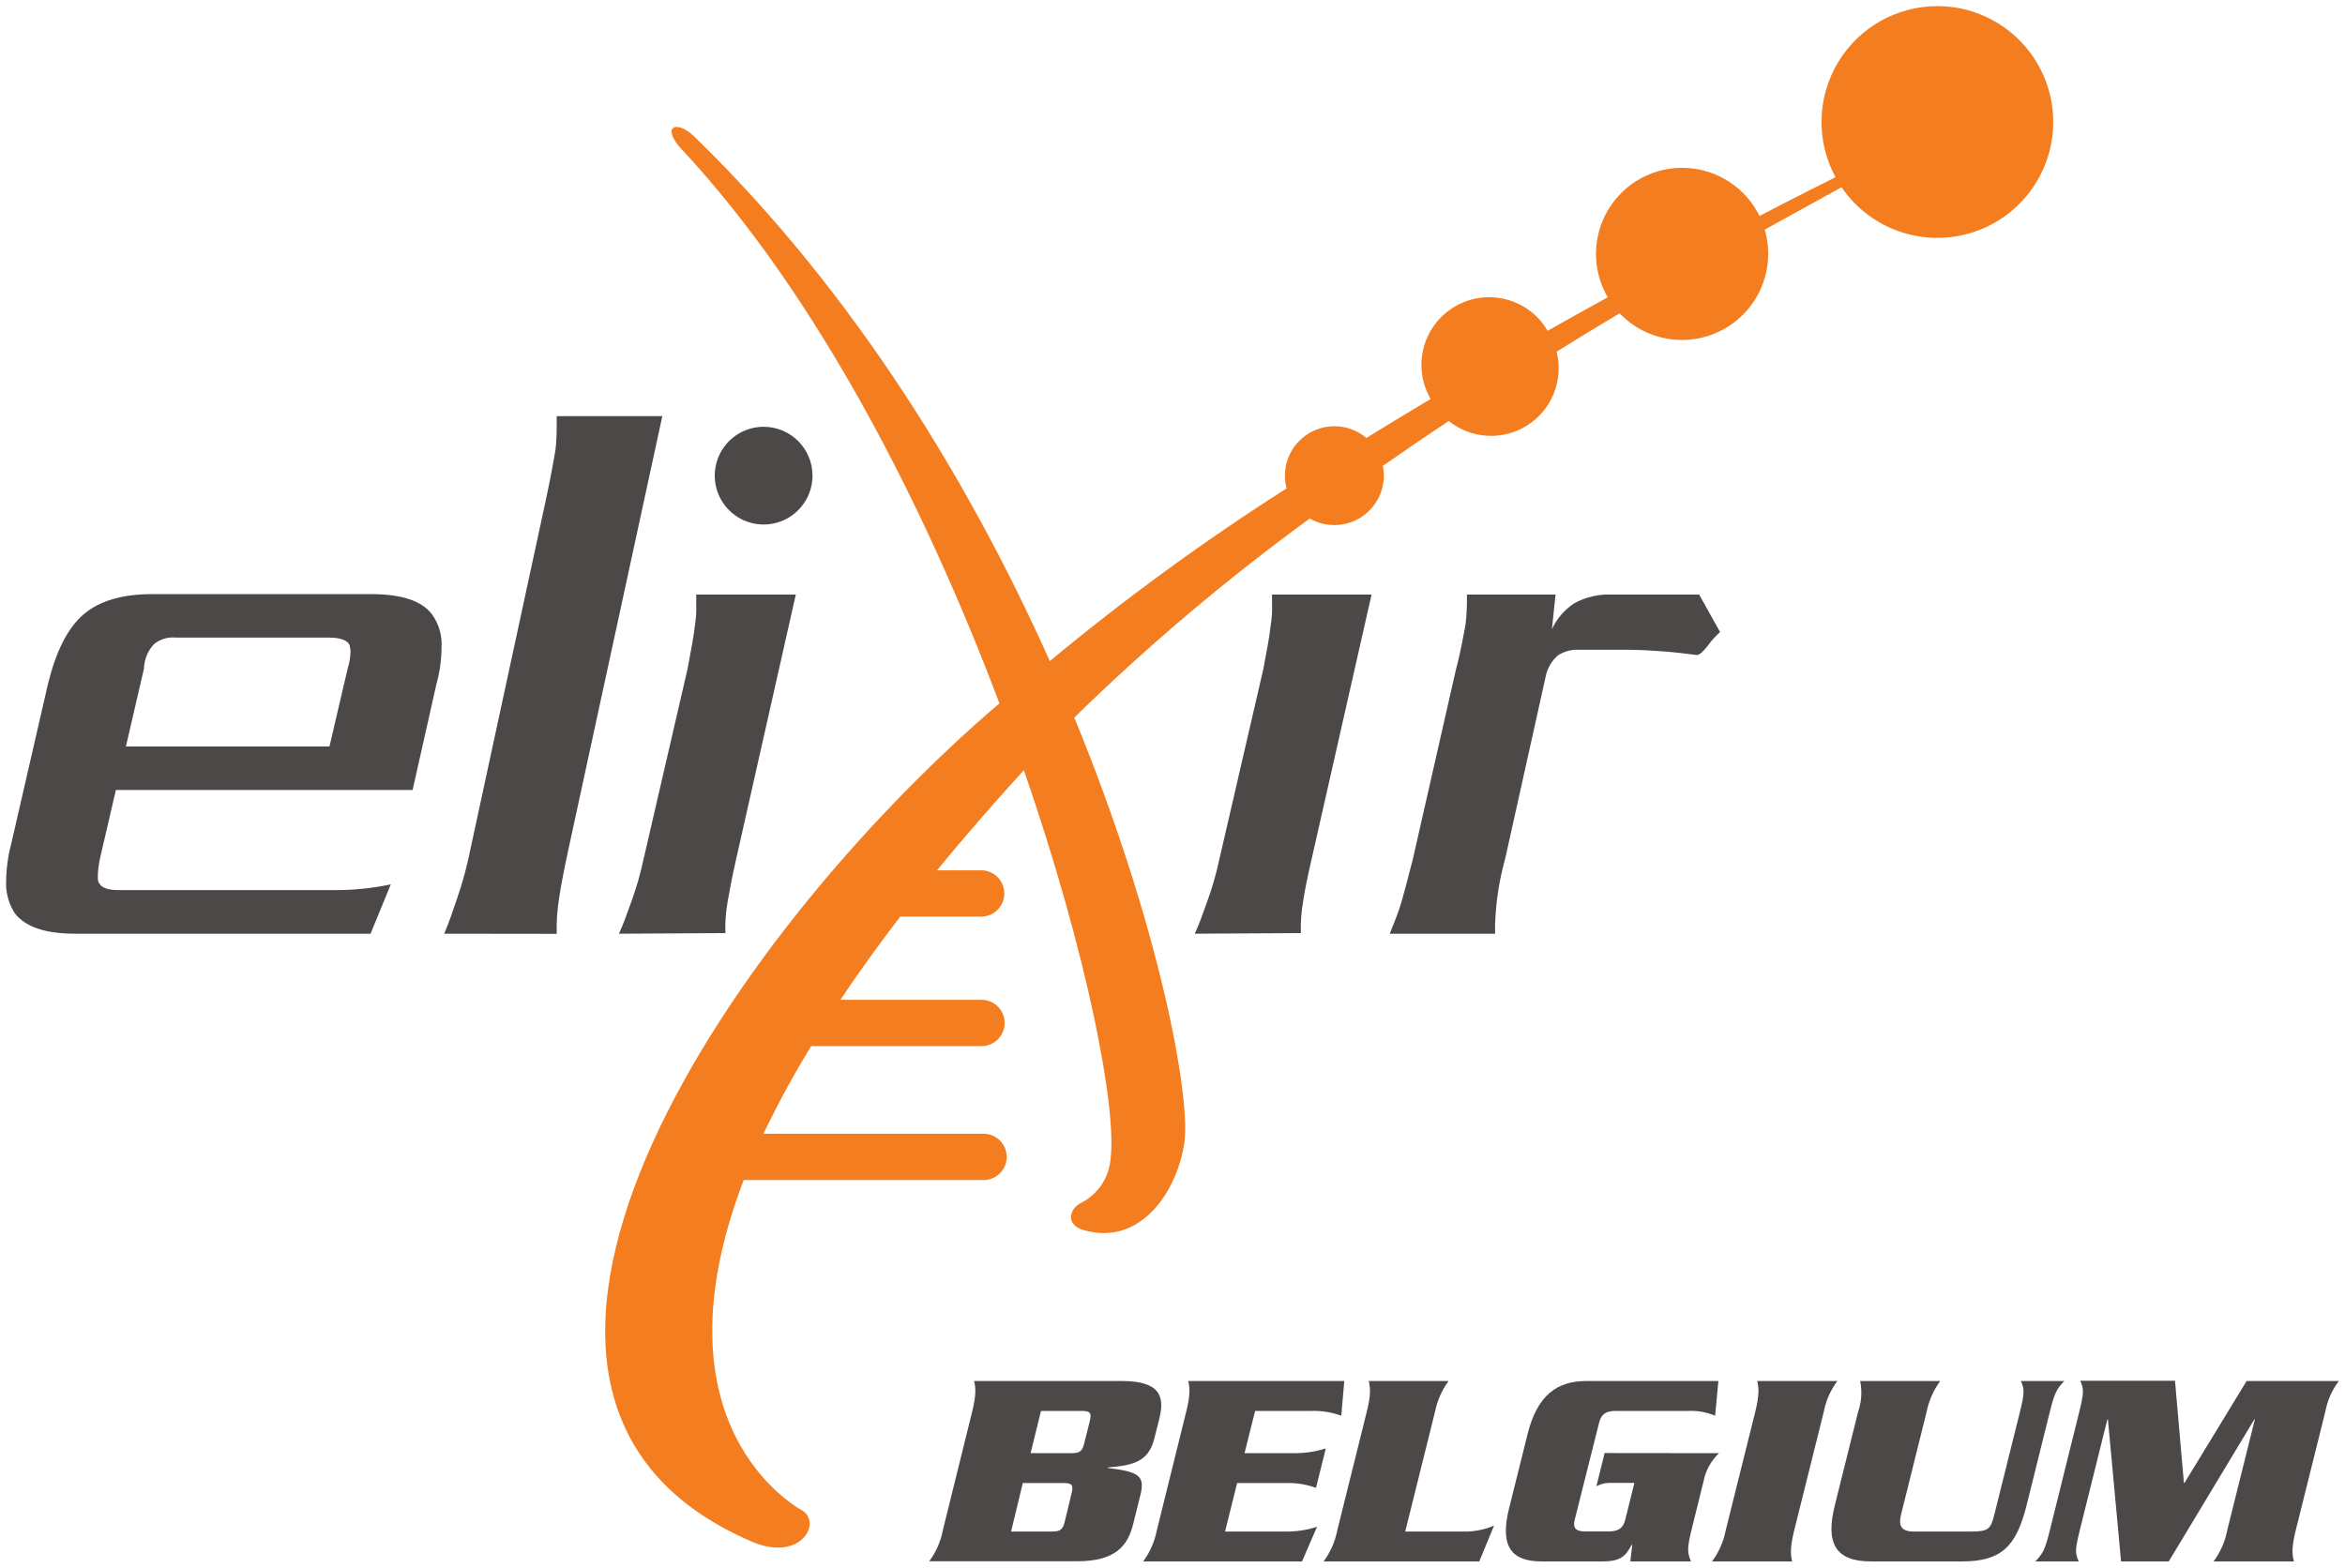
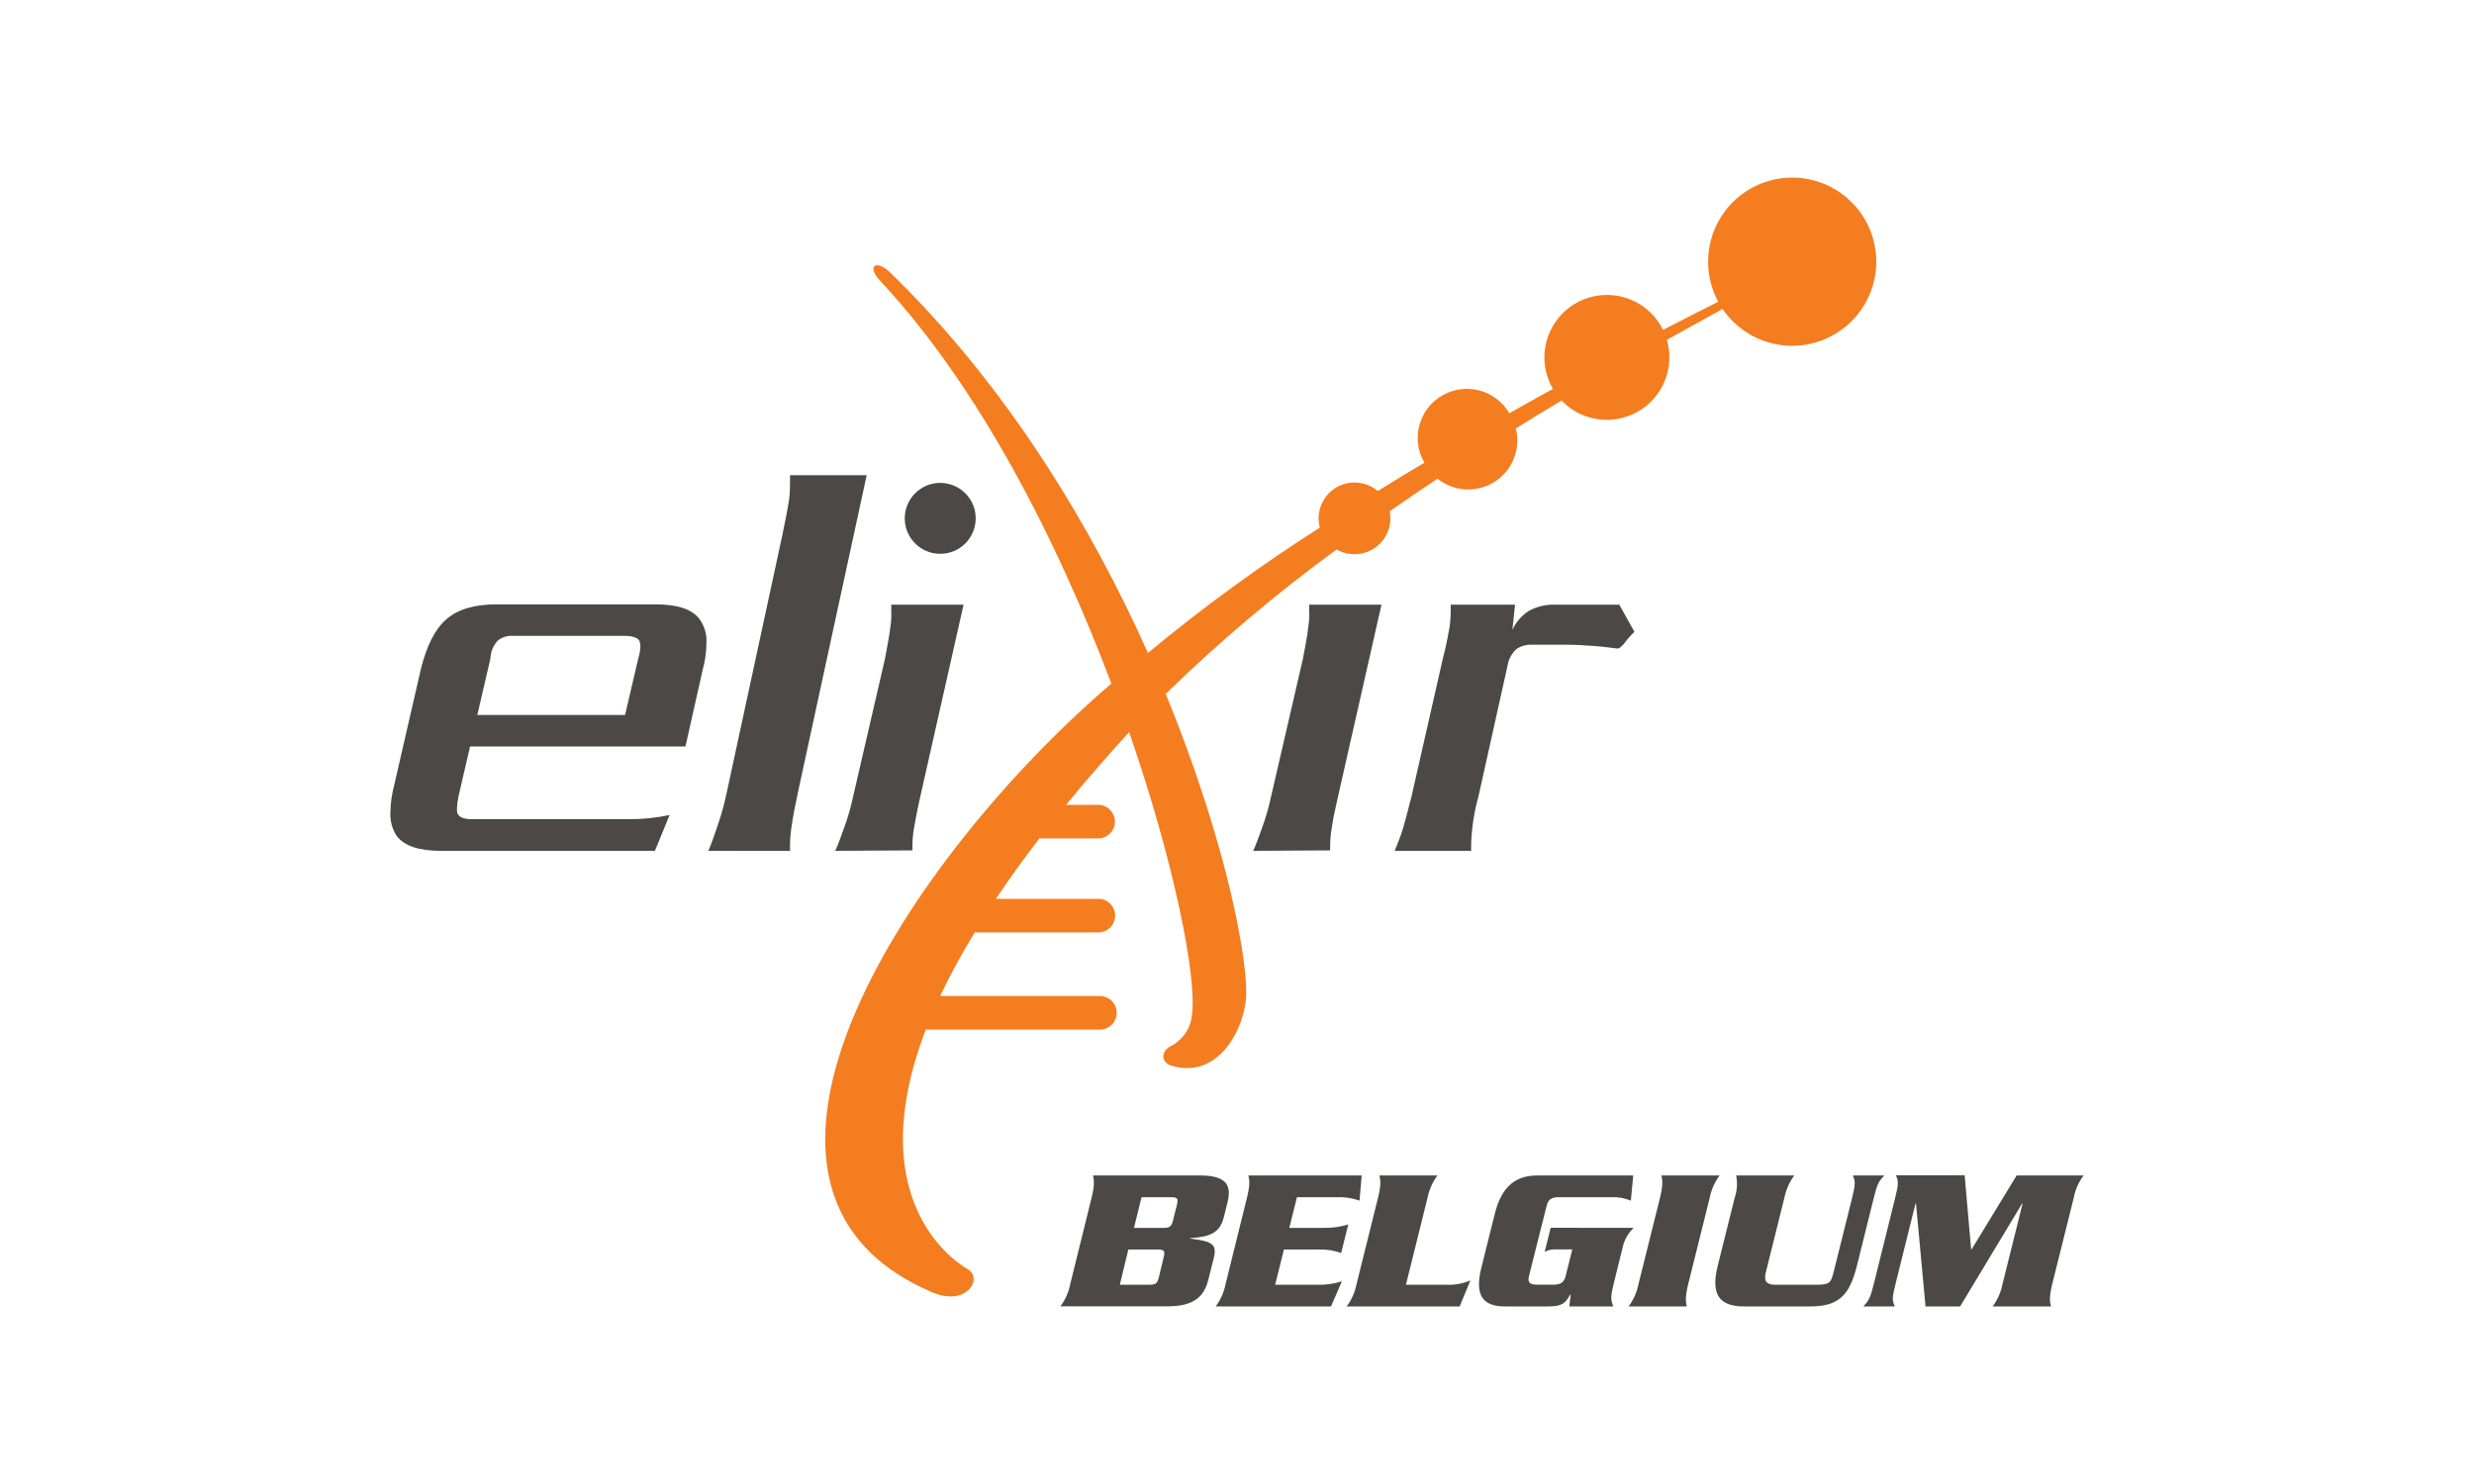
- <svg xmlns="http://www.w3.org/2000/svg" width="344px" height="230px" viewBox="0 0 344 230" version="1.1">
-   <defs />
-   <g id="Page-1" stroke="none" stroke-width="1" fill="none" fill-rule="evenodd">
-     <g id="Nodes">
-       <path d="M90.8,137 C91.43,135.62 91.96,134.14 92.6,132.34 C93.346,130.302 93.948,128.213 94.4,126.09 L100.86,98.15 C101.39,95.29 101.81,93.15 101.92,91.9 C102.109,90.78 102.179,89.644 102.13,88.51 L102.13,87.24 L116.74,87.24 L108,126 C107.36,128.76 107,130.87 106.73,132.36 C106.467,133.862 106.36,135.386 106.41,136.91 L90.8,137 Z" id="Shape" fill="#4D4848" />
-       <path d="M284.2,0.9 C278.209,0.902 272.662,4.057 269.598,9.205 C266.534,14.353 266.406,20.733 269.26,26 C267.57,26.84 263.63,28.82 258.11,31.69 C256.073,27.541 251.933,24.834 247.315,24.633 C242.697,24.431 238.337,26.767 235.946,30.723 C233.555,34.679 233.514,39.625 235.84,43.62 C233,45.18 230.05,46.83 227.03,48.54 C224.269,43.801 218.189,42.199 213.45,44.96 C208.711,47.721 207.109,53.801 209.87,58.54 C206.743,60.4 203.6,62.307 200.44,64.26 C198.282,62.434 195.261,62.026 192.696,63.215 C190.132,64.404 188.491,66.973 188.49,69.8 C188.49,70.428 188.574,71.054 188.74,71.66 C176.64,79.37 165.037,87.833 154,97 C142.52,71.32 125.58,43.13 102,20.18 L101.94,20.12 C99.18,17.4 96.89,18.6 100.06,21.98 L100.19,22.11 C120.19,43.64 135.9,74.79 146.61,103.2 C105.99,137.89 61.2,205.11 110.29,226.2 C117.44,229.28 120.69,223.4 117.62,221.59 C117.07,221.26 95.2,209.44 109.1,173.14 L144.1,173.14 C145.357,173.208 146.549,172.576 147.198,171.498 C147.847,170.419 147.847,169.071 147.198,167.992 C146.549,166.914 145.357,166.282 144.1,166.35 L112,166.35 C114.106,161.943 116.442,157.651 119,153.49 L144.16,153.49 C145.963,153.392 147.376,151.901 147.376,150.095 C147.376,148.289 145.963,146.798 144.16,146.7 L123.28,146.7 C125.88,142.81 128.79,138.75 132.06,134.49 L144.11,134.49 C145.913,134.392 147.326,132.901 147.326,131.095 C147.326,129.289 145.913,127.798 144.11,127.7 L137.45,127.7 C141.25,123.06 145.45,118.21 150.08,113.13 L150.2,113 C159.43,139.72 163.88,162.5 162.91,170.09 C162.678,172.812 161.06,175.223 158.63,176.47 C156.91,177.28 156.21,179.65 158.9,180.47 C167.5,183 172.79,174.47 173.74,167.62 C174.69,160.77 170,135.43 157.59,105.28 C168.392,94.735 179.934,84.976 192.13,76.08 C194.379,77.369 197.143,77.361 199.385,76.06 C201.626,74.759 203.004,72.362 203,69.77 C202.999,69.293 202.953,68.818 202.86,68.35 C206.1,66.09 209.33,63.89 212.52,61.77 C215.844,64.439 220.502,64.686 224.089,62.383 C227.677,60.081 229.392,55.744 228.35,51.61 C231.53,49.61 234.62,47.75 237.59,45.97 C241.618,50.185 248.005,51.101 253.056,48.188 C258.106,45.275 260.512,39.287 258.88,33.69 C264.28,30.69 268.22,28.56 270.14,27.46 C274.691,34.152 283.328,36.708 290.788,33.571 C298.247,30.433 302.461,22.473 300.862,14.54 C299.262,6.607 292.292,0.901 284.2,0.9 L284.2,0.9 Z" id="Shape" fill="#F47D20" />
-       <path d="M54.36,137 L11.06,137 C6.72,137 3.76,136.05 2.17,134 C1.256,132.586 0.812,130.921 0.9,129.24 C0.927,127.417 1.175,125.603 1.64,123.84 L7.04,100.34 C8.21,95.58 9.9,92.19 12.23,90.17 C14.56,88.15 17.95,87.17 22.39,87.17 L54.39,87.17 C58.95,87.17 61.91,88.17 63.39,90.17 C64.405,91.586 64.893,93.312 64.77,95.05 C64.757,96.838 64.508,98.617 64.03,100.34 L60.53,115.91 L17,115.91 L14.66,126 C14.485,126.803 14.381,127.619 14.35,128.44 C14.35,128.97 14.35,129.39 14.56,129.6 C14.87,130.24 15.83,130.6 17.31,130.6 L49.07,130.6 C51.845,130.617 54.615,130.335 57.33,129.76 L54.36,137 Z M51,98.1 C51.265,97.279 51.407,96.423 51.42,95.56 C51.408,95.198 51.337,94.839 51.21,94.5 C50.78,93.86 49.73,93.55 48.21,93.55 L25.78,93.55 C24.636,93.437 23.494,93.778 22.6,94.5 C21.684,95.479 21.158,96.76 21.12,98.1 L18.47,109.53 L48.33,109.53 L51,98.1 Z" id="Shape" fill="#4D4848" />
-       <path d="M65.16,137 C65.83,135.46 66.39,133.8 67.07,131.78 C67.86,129.492 68.495,127.154 68.97,124.78 L80.09,73.28 C80.77,70.07 81.21,67.7 81.44,66.28 C81.67,64.86 81.67,63.2 81.67,61.06 L97.16,61.06 L83.35,124.79 C82.683,127.877 82.233,130.253 82,131.92 C81.73,133.606 81.619,135.313 81.67,137.02 L65.16,137 Z" id="Shape" fill="#4D4848" />
-       <path d="M243.77,95.56 C242.18,95.45 240.6,95.34 238.77,95.34 L231.67,95.34 C230.549,95.272 229.436,95.57 228.5,96.19 C227.546,97.048 226.912,98.204 226.7,99.47 L220.8,126 C219.914,129.175 219.417,132.445 219.32,135.74 L219.32,137 L203.87,137 C204.5,135.41 205.13,133.92 205.56,132.45 C205.99,130.98 206.51,128.95 207.25,126.09 L213.6,98.15 C214.34,95.39 214.66,93.28 214.98,91.69 C215.155,90.213 215.225,88.726 215.19,87.24 L228.19,87.24 L227.66,92.32 C228.374,90.764 229.515,89.443 230.95,88.51 C232.663,87.575 234.602,87.135 236.55,87.24 L249.26,87.24 L252.33,92.74 C251.656,93.336 251.052,94.007 250.53,94.74 C249.79,95.69 249.26,96.11 248.94,96.11 C247.06,95.88 245.36,95.66 243.77,95.56 L243.77,95.56 Z" id="Shape" fill="#4D4848" />
-       <path d="M175.27,137 C175.9,135.62 176.43,134.14 177.07,132.34 C177.816,130.302 178.418,128.213 178.87,126.09 L185.33,98.15 C185.86,95.29 186.28,93.15 186.38,91.9 C186.578,90.782 186.651,89.645 186.6,88.51 L186.6,87.24 L201.2,87.24 L192.42,126 C191.78,128.76 191.36,130.87 191.15,132.36 C190.887,133.862 190.78,135.386 190.83,136.91 L175.27,137 Z" id="Shape" fill="#4D4848" />
-       <path d="M119.19,69.79 C119.19,72.69 117.443,75.304 114.764,76.414 C112.085,77.524 109.001,76.911 106.95,74.86 C104.899,72.809 104.286,69.725 105.396,67.046 C106.506,64.367 109.12,62.62 112.02,62.62 C115.98,62.62 119.19,65.83 119.19,69.79 L119.19,69.79 Z" id="Shape" fill="#4D4848" />
-       <path d="M142.6,207.18 C143.22,204.66 143.14,203.67 142.9,202.63 L164.57,202.63 C170.16,202.63 170.88,204.87 170.08,208.09 L169.33,211.09 C168.49,214.44 166.28,215.02 162.53,215.31 L162.53,215.39 C166.78,215.93 168.02,216.39 167.32,219.24 L166.23,223.62 C165.43,226.85 163.59,229.08 158.01,229.08 L136.31,229.08 C137.315,227.736 137.999,226.179 138.31,224.53 L142.6,207.18 Z M148.32,224.72 L154.2,224.72 C155.48,224.72 155.9,224.51 156.2,223.23 L157.2,219.09 C157.52,217.81 157.2,217.6 155.92,217.6 L150.04,217.6 L148.32,224.72 Z M151.18,213.22 L157.06,213.22 C158.34,213.22 158.76,213.01 159.06,211.73 L159.87,208.51 C160.18,207.22 159.87,207.02 158.58,207.02 L152.71,207.02 L151.18,213.22 Z" id="Shape" fill="#4D4848" />
-       <path d="M188.48,224.72 C190.081,224.749 191.676,224.513 193.2,224.02 L191,229.1 L167.7,229.1 C168.696,227.751 169.379,226.196 169.7,224.55 L174,207.18 C174.63,204.66 174.55,203.67 174.31,202.63 L197.2,202.63 L196.76,207.72 C195.348,207.21 193.851,206.972 192.35,207.02 L184.12,207.02 L182.57,213.22 L189.77,213.22 C191.371,213.24 192.964,213.004 194.49,212.52 L193.05,218.31 C191.652,217.798 190.169,217.557 188.68,217.6 L181.48,217.6 L179.71,224.72 L188.48,224.72 Z" id="Shape" fill="#4D4848" />
-       <path d="M214.61,224.72 C216.175,224.76 217.73,224.463 219.17,223.85 L217,229.1 L194.17,229.1 C195.166,227.751 195.849,226.196 196.17,224.55 L200.49,207.18 C201.12,204.66 201.03,203.67 200.79,202.63 L212.5,202.63 C211.508,203.982 210.825,205.535 210.5,207.18 L206.14,224.72 L214.61,224.72 Z" id="Shape" fill="#4D4848" />
-       <path d="M252.17,213.22 C250.995,214.325 250.2,215.775 249.9,217.36 L248.28,223.89 C247.46,227.16 247.49,227.7 248.05,229.1 L239.16,229.1 L239.44,226.66 L239.36,226.66 C238.52,228.19 237.92,229.1 235.07,229.1 L226.13,229.1 C221.83,229.1 219.95,227.03 221.37,221.33 L224.09,210.41 C225.51,204.7 228.42,202.63 232.72,202.63 L252.08,202.63 L251.6,207.72 C250.374,207.203 249.049,206.964 247.72,207.02 L237,207.02 C235.67,207.02 234.91,207.43 234.59,208.71 L231,223 C230.68,224.28 231.24,224.7 232.56,224.7 L236,224.7 C237.33,224.7 238.09,224.28 238.41,223 L239.76,217.58 L236,217.58 C235.363,217.602 234.739,217.773 234.18,218.08 L235.39,213.2 L252.17,213.22 Z" id="Shape" fill="#4D4848" />
-       <path d="M251.15,229.1 C252.15,227.753 252.834,226.198 253.15,224.55 L257.48,207.18 C258.1,204.66 258.02,203.67 257.78,202.63 L269.53,202.63 C268.53,203.977 267.846,205.532 267.53,207.18 L263.2,224.55 C262.58,227.08 262.66,228.07 262.9,229.1 L251.15,229.1 Z" id="Shape" fill="#4D4848" />
-       <path d="M288.93,224.72 C291.74,224.72 292.02,224.43 292.6,222.07 L296.26,207.39 C297,204.39 297.01,203.87 296.45,202.63 L302.82,202.63 C301.64,203.87 301.38,204.41 300.64,207.39 L297.28,220.91 C295.77,226.91 293.58,229.1 287.84,229.1 L274.44,229.1 C269.27,229.1 267.77,226.46 269.15,220.91 L272.57,207.18 C273.075,205.718 273.182,204.147 272.88,202.63 L284.62,202.63 C283.628,203.982 282.945,205.535 282.62,207.18 L278.87,222.24 C278.44,223.97 279,224.72 280.78,224.72 L288.93,224.72 Z" id="Shape" fill="#4D4848" />
-       <path d="M329.57,202.63 L343.1,202.63 C342.085,203.969 341.4,205.527 341.1,207.18 L336.77,224.55 C336.15,227.08 336.23,228.07 336.51,229.1 L324.72,229.1 C325.72,227.753 326.404,226.198 326.72,224.55 L330.78,208.26 L330.7,208.26 L318.15,229.1 L311.15,229.1 L309.22,208.26 L309.14,208.26 L305.14,224.35 C304.39,227.35 304.38,227.86 304.94,229.1 L298.58,229.1 C299.75,227.86 300.01,227.32 300.75,224.35 L304.97,207.35 C305.71,204.35 305.72,203.83 305.16,202.59 L319.06,202.59 L320.37,217.59 L320.45,217.59 L329.57,202.63 Z" id="Shape" fill="#4D4848" />
-     </g>
+ <svg xmlns="http://www.w3.org/2000/svg" width="500" height="300" viewBox="0 100 500 300">
+   <defs>
+     <style>.cls-1{fill:#4d4848;}.cls-2{fill:#f47d20;}</style>
+   </defs>
+   <g id="Nodes">
+     <path class="cls-1" d="M168.8,272c.63-1.38,1.16-2.86,1.8-4.66a46.2,46.2,0,0,0,1.8-6.25l6.46-27.94c.53-2.86.95-5,1.06-6.25a16.19,16.19,0,0,0,.21-3.39v-1.27h14.61L186,261c-.64,2.76-1,4.87-1.27,6.36a22.21,22.21,0,0,0-.32,4.55Z" />
+     <path class="cls-2" d="M362.2,135.9A17,17,0,0,0,347.26,161c-1.69.84-5.63,2.82-11.15,5.69a12.64,12.64,0,1,0-22.27,11.93c-2.84,1.56-5.79,3.21-8.81,4.92a9.93,9.93,0,0,0-17.16,10q-4.69,2.79-9.43,5.72a7.26,7.26,0,0,0-11.95,5.54,7.08,7.08,0,0,0,.25,1.86A342.1,342.1,0,0,0,232,232c-11.48-25.68-28.42-53.87-52-76.82l-.06-.06c-2.76-2.72-5.05-1.52-1.88,1.86l.13.13c20,21.53,35.71,52.68,46.42,81.09-40.62,34.69-85.41,101.91-36.32,123,7.15,3.08,10.4-2.8,7.33-4.61-.55-.33-22.42-12.15-8.52-48.45h35a3.4,3.4,0,1,0,0-6.79H190A139,139,0,0,1,197,288.49h25.16a3.4,3.4,0,0,0,0-6.79H201.28c2.6-3.89,5.51-7.95,8.78-12.21h12.05a3.4,3.4,0,0,0,0-6.79h-6.66c3.8-4.64,8-9.49,12.63-14.57l.12-.13c9.23,26.72,13.68,49.5,12.71,57.09a7.93,7.93,0,0,1-4.28,6.38c-1.72.81-2.42,3.18.27,4,8.6,2.53,13.89-6,14.84-12.85s-3.74-32.19-16.15-62.34a316.22,316.22,0,0,1,34.54-29.2A7.26,7.26,0,0,0,281,204.77a7.35,7.35,0,0,0-.14-1.42c3.24-2.26,6.47-4.46,9.66-6.58a9.92,9.92,0,0,0,15.83-10.16c3.18-2,6.27-3.86,9.24-5.64a12.65,12.65,0,0,0,21.29-12.28c5.4-3,9.34-5.13,11.26-6.23A17,17,0,1,0,362.2,135.9Z" />
+     <path class="cls-1" d="M132.36,272H89.06c-4.34,0-7.3-.95-8.89-3a8,8,0,0,1-1.27-4.76,22.47,22.47,0,0,1,.74-5.4l5.4-23.5c1.17-4.76,2.86-8.15,5.19-10.17s5.72-3,10.16-3h32c4.56,0,7.52,1,9,3a7.47,7.47,0,0,1,1.38,4.88,20.37,20.37,0,0,1-.74,5.29l-3.5,15.57H95L92.66,261a13.87,13.87,0,0,0-.31,2.44c0,.53,0,.95.21,1.16.31.64,1.27,1,2.75,1h31.76a38.76,38.76,0,0,0,8.26-.84ZM129,233.1a8.71,8.71,0,0,0,.42-2.54,3.32,3.32,0,0,0-.21-1.06c-.43-.64-1.48-.95-3-.95H103.78a4.38,4.38,0,0,0-3.18.95,5.5,5.5,0,0,0-1.48,3.6l-2.65,11.43h29.86Z" />
+     <path class="cls-1" d="M143.16,272c.67-1.54,1.23-3.2,1.91-5.22a53.66,53.66,0,0,0,1.9-7l11.12-51.5c.68-3.21,1.12-5.58,1.35-7s.23-3.08.23-5.22h15.49l-13.81,63.73q-1,4.63-1.35,7.13a27.12,27.12,0,0,0-.33,5.1Z" />
+     <path class="cls-1" d="M321.77,230.56c-1.59-.11-3.17-.22-5-.22h-7.1a5.17,5.17,0,0,0-3.17.85,5.67,5.67,0,0,0-1.8,3.28L298.8,261a40.68,40.68,0,0,0-1.48,9.74V272H281.87c.63-1.59,1.26-3.08,1.69-4.55s.95-3.5,1.69-6.36l6.35-27.94c.74-2.76,1.06-4.87,1.38-6.46a31.58,31.58,0,0,0,.21-4.45h13l-.53,5.08a9.05,9.05,0,0,1,3.29-3.81,10.51,10.51,0,0,1,5.6-1.27h12.71l3.07,5.5a11.82,11.82,0,0,0-1.8,2c-.74.95-1.27,1.37-1.59,1.37C325.06,230.88,323.36,230.66,321.77,230.56Z" />
+     <path class="cls-1" d="M253.27,272c.63-1.38,1.16-2.86,1.8-4.66a46.2,46.2,0,0,0,1.8-6.25l6.46-27.94c.53-2.86.95-5,1.05-6.25a15.47,15.47,0,0,0,.22-3.39v-1.27h14.6L270.42,261c-.64,2.76-1.06,4.87-1.27,6.36a22.21,22.21,0,0,0-.32,4.55Z" />
+     <path class="cls-1" d="M197.19,204.79a7.17,7.17,0,1,1-7.17-7.17A7.17,7.17,0,0,1,197.19,204.79Z" />
+     <path class="cls-1" d="M220.6,342.18c.62-2.52.54-3.51.3-4.55h21.67c5.59,0,6.31,2.24,5.51,5.46l-.75,3c-.84,3.35-3.05,3.93-6.8,4.22l0,.08c4.25.54,5.49,1,4.79,3.85l-1.09,4.38c-.8,3.23-2.64,5.46-8.22,5.46H214.31a11,11,0,0,0,2-4.55Zm5.72,17.54h5.88c1.28,0,1.7-.21,2-1.49l1-4.14c.32-1.28,0-1.49-1.28-1.49h-5.88Zm2.86-11.5h5.88c1.28,0,1.7-.21,2-1.49l.81-3.22c.31-1.29,0-1.49-1.29-1.49h-5.87Z" />
+     <path class="cls-1" d="M266.48,359.72a14.47,14.47,0,0,0,4.72-.7L269,364.1H245.7a11.3,11.3,0,0,0,2-4.55L252,342.18c.63-2.52.55-3.51.31-4.55H275.2l-.44,5.09a11.86,11.86,0,0,0-4.41-.7h-8.23l-1.55,6.2h7.2a15,15,0,0,0,4.72-.7l-1.44,5.79a11.72,11.72,0,0,0-4.37-.71h-7.2l-1.77,7.12Z" />
+     <path class="cls-1" d="M292.61,359.72a10.94,10.94,0,0,0,4.56-.87L295,364.1H272.17a11.3,11.3,0,0,0,2-4.55l4.32-17.37c.63-2.52.54-3.51.3-4.55H290.5a11.44,11.44,0,0,0-2,4.55l-4.36,17.54Z" />
+     <path class="cls-1" d="M330.17,348.22a7.63,7.63,0,0,0-2.27,4.14l-1.62,6.53c-.82,3.27-.79,3.81-.23,5.21h-8.89l.28-2.44h-.08c-.84,1.53-1.44,2.44-4.29,2.44h-8.94c-4.3,0-6.18-2.07-4.76-7.77l2.72-10.92c1.42-5.71,4.33-7.78,8.63-7.78h19.36l-.48,5.09a9,9,0,0,0-3.88-.7H315c-1.33,0-2.09.41-2.41,1.69L309,358c-.32,1.28.24,1.7,1.56,1.7H314c1.33,0,2.09-.42,2.41-1.7l1.35-5.42H314a4.08,4.08,0,0,0-1.82.5l1.21-4.88Z" />
+     <path class="cls-1" d="M329.15,364.1a11.16,11.16,0,0,0,2-4.55l4.33-17.37c.62-2.52.54-3.51.3-4.55h11.75a11.16,11.16,0,0,0-2,4.55l-4.33,17.37c-.62,2.53-.54,3.52-.3,4.55Z" />
+     <path class="cls-1" d="M366.93,359.72c2.81,0,3.09-.29,3.67-2.65l3.66-14.68c.74-3,.75-3.52.19-4.76h6.37c-1.18,1.24-1.44,1.78-2.18,4.76l-3.36,13.52c-1.51,6-3.7,8.19-9.44,8.19h-13.4c-5.17,0-6.67-2.64-5.29-8.19l3.42-13.73a8.73,8.73,0,0,0,.31-4.55h11.74a11.44,11.44,0,0,0-2,4.55l-3.75,15.06c-.43,1.73.13,2.48,1.91,2.48Z" />
+     <path class="cls-1" d="M407.57,337.63H421.1a10.7,10.7,0,0,0-2,4.55l-4.33,17.37c-.62,2.53-.54,3.52-.26,4.55H402.72a11.16,11.16,0,0,0,2-4.55l4.06-16.29h-.08L396.15,364.1h-7l-1.93-20.84h-.08l-4,16.09c-.75,3-.76,3.51-.2,4.75h-6.36c1.17-1.24,1.43-1.78,2.17-4.75l4.22-17c.74-3,.75-3.52.19-4.76h13.9l1.31,15h.08Z" />
  </g>
</svg>
